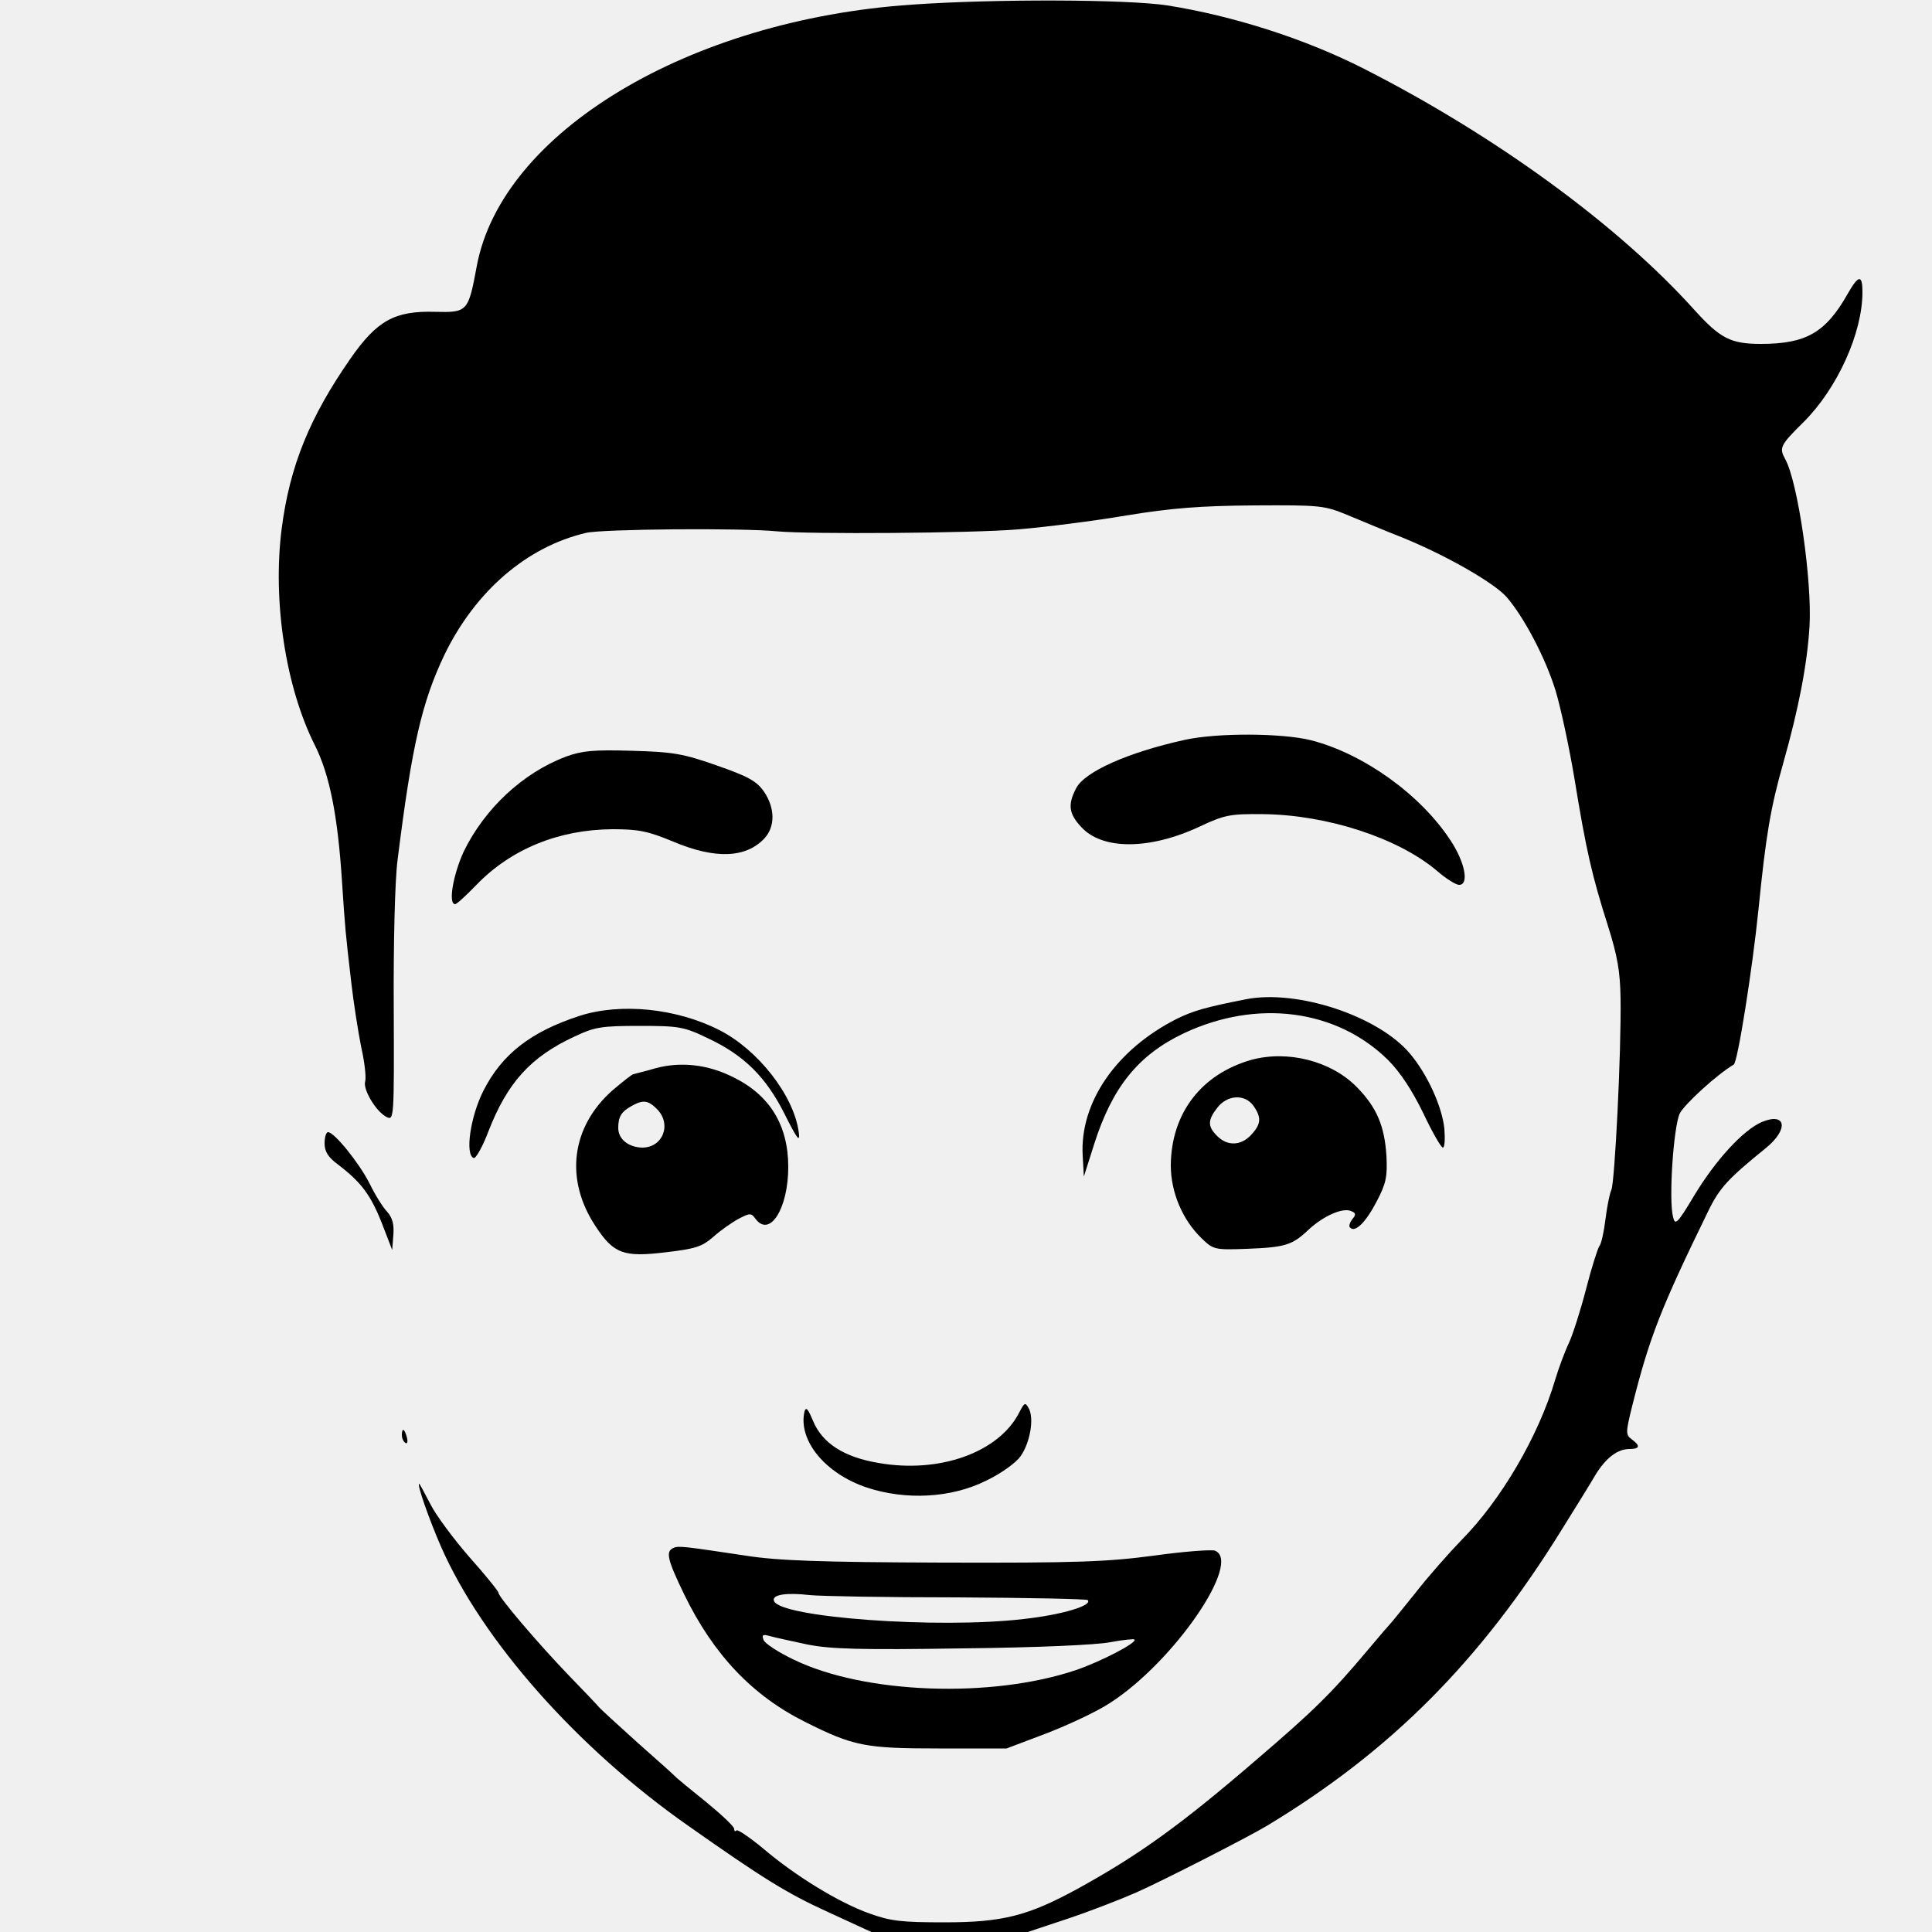
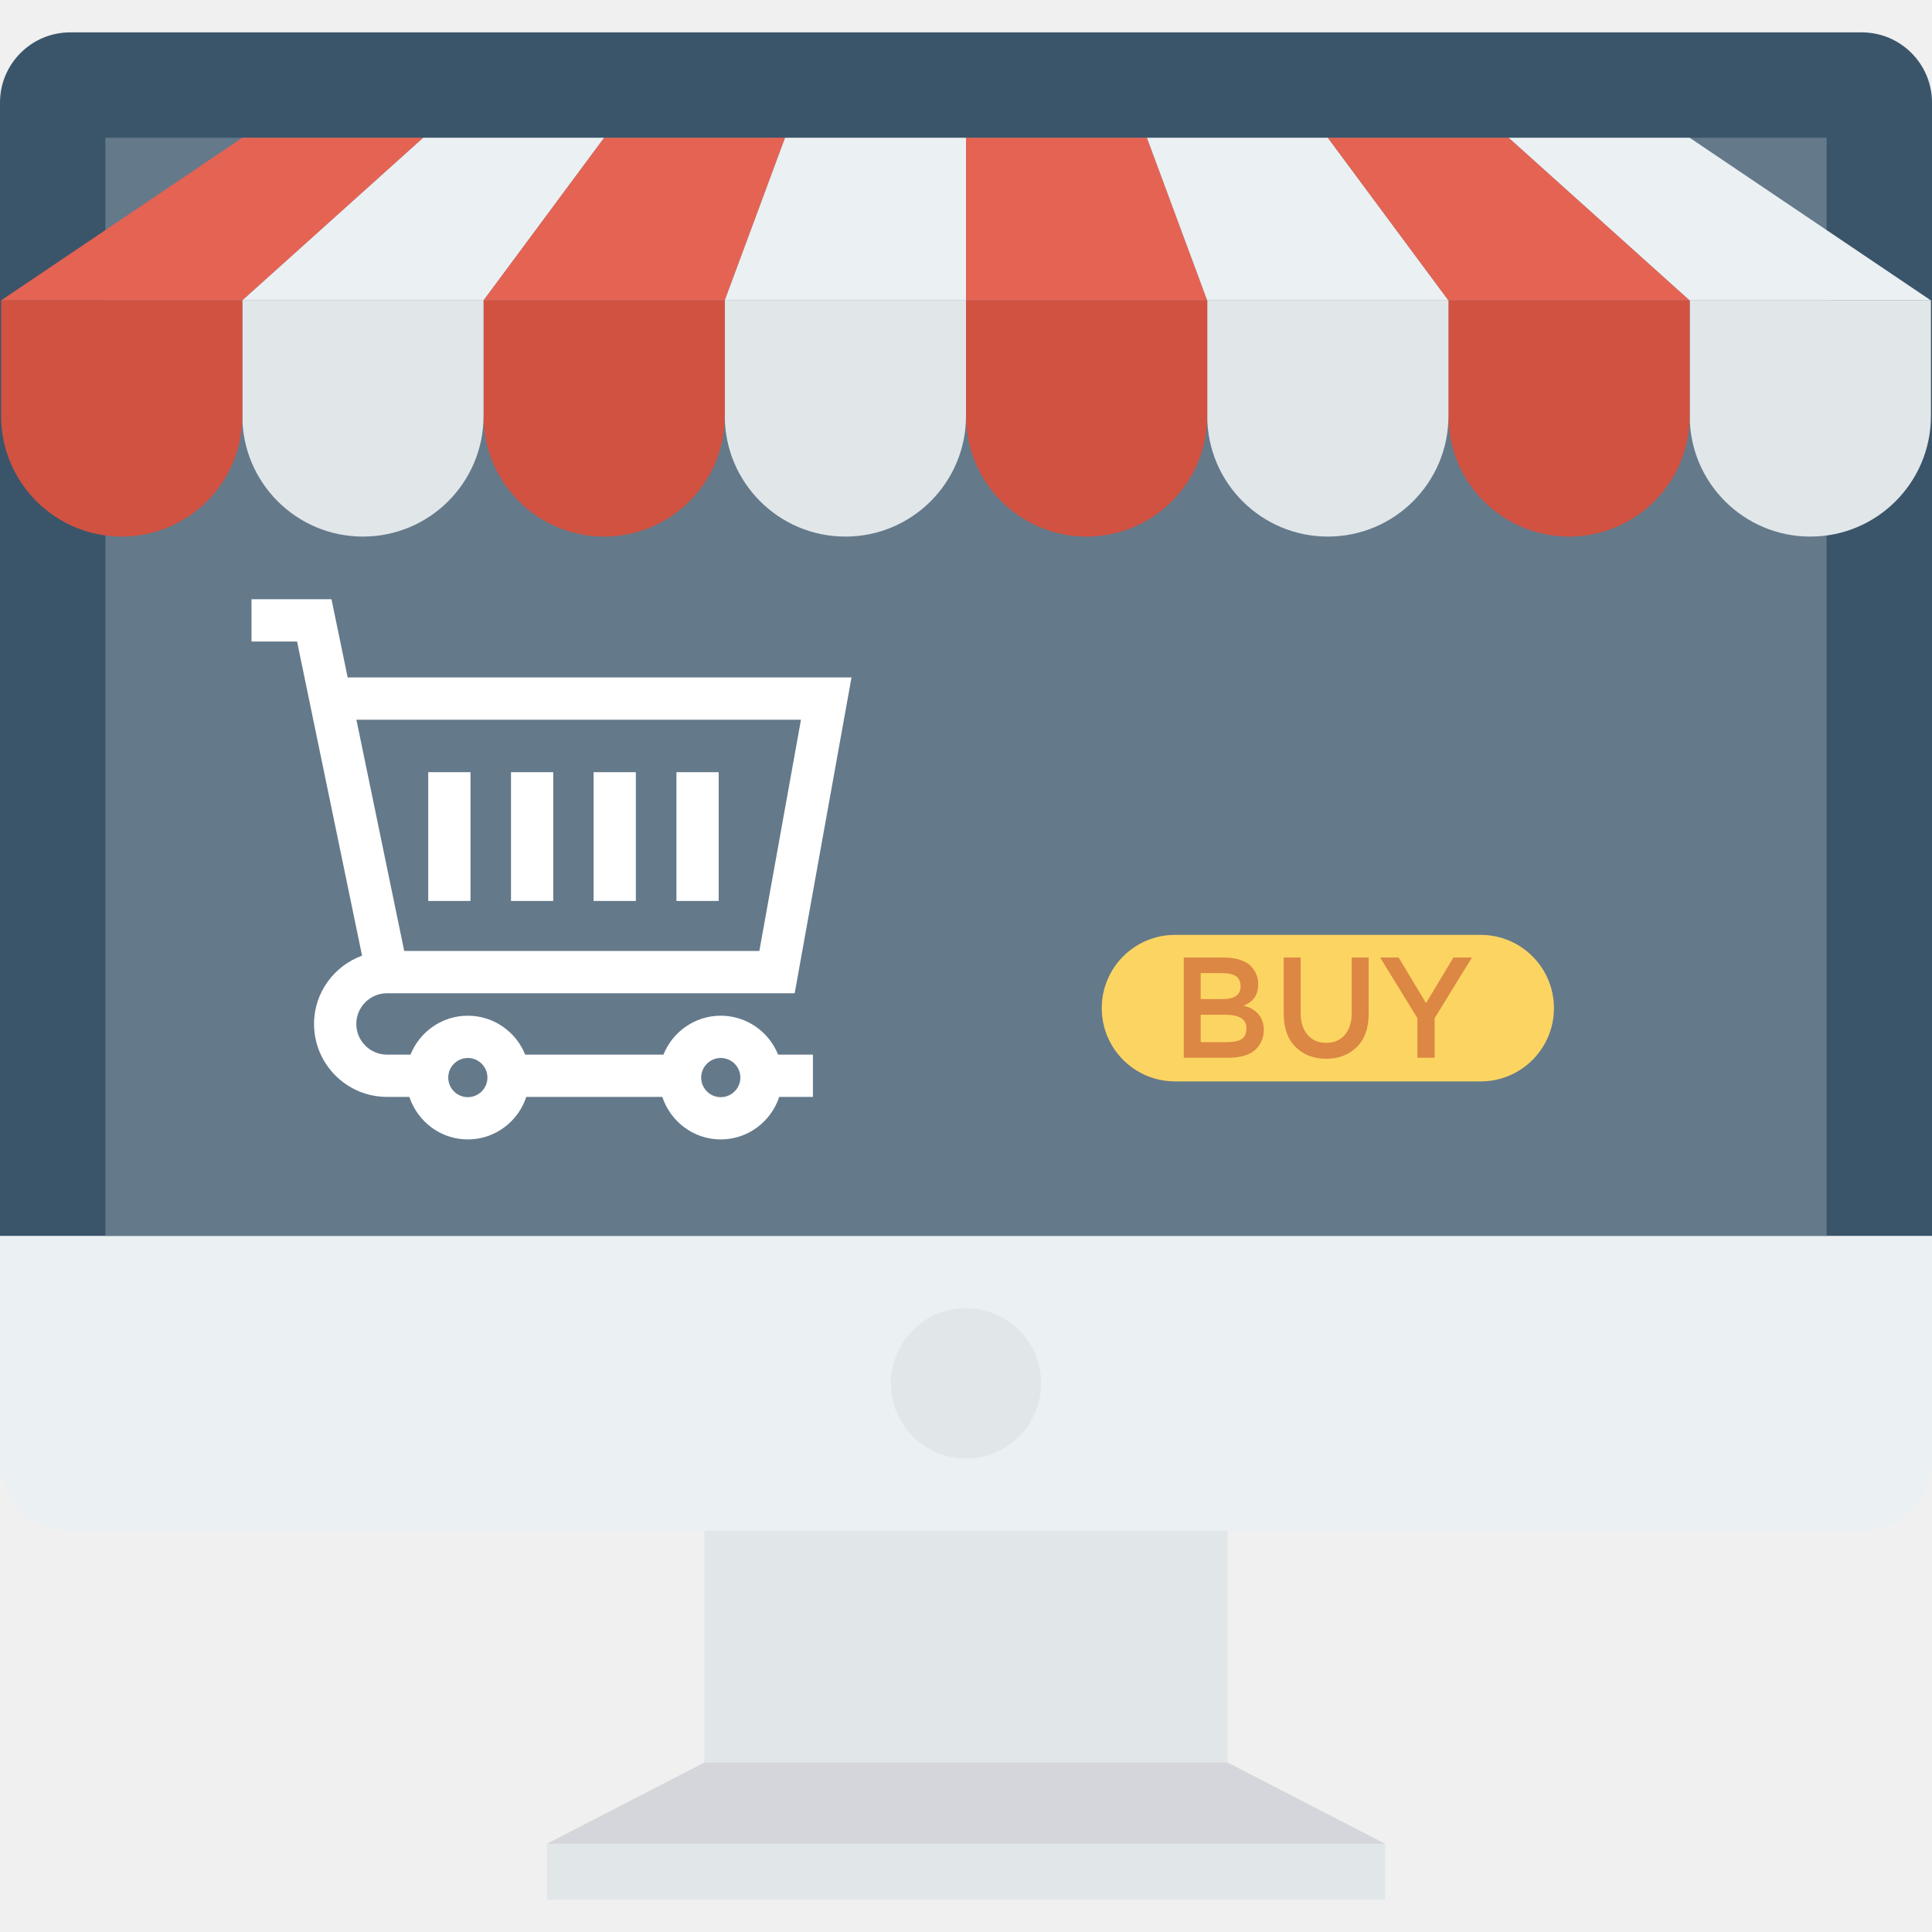
- <svg xmlns="http://www.w3.org/2000/svg" version="1.0" width="500pt" height="500pt" viewBox="0 0 500 500" preserveAspectRatio="xMidYMid meet">
-   <g transform="translate(0,500) scale(0.1,-0.1)" fill="#000000" stroke="none">
-     <path d="M2360 4988 c-577 -39 -1061 -330 -1126 -676 -22 -119 -24 -121 -108 -119 -104 3 -150 -22 -219 -121 -105 -151 -157 -277 -178 -440 -24 -187 10 -410 86 -561 38 -76 59 -181 70 -351 8 -122 9 -133 24 -262 6 -53 18 -129 26 -169 9 -39 13 -79 10 -88 -6 -20 27 -76 54 -91 21 -11 21 -10 20 282 -1 166 3 332 10 383 37 297 63 408 121 530 80 165 213 280 367 316 44 10 400 13 493 4 84 -8 507 -5 625 5 72 6 198 22 280 36 116 19 191 25 330 26 175 1 182 0 245 -26 36 -15 98 -41 139 -57 111 -45 236 -116 270 -154 45 -52 101 -158 127 -243 13 -43 35 -145 49 -229 30 -184 45 -249 86 -378 25 -79 32 -119 33 -190 2 -138 -15 -477 -24 -495 -4 -8 -11 -42 -15 -75 -4 -33 -11 -65 -16 -70 -4 -6 -20 -55 -34 -110 -14 -54 -34 -117 -44 -139 -11 -23 -27 -66 -36 -96 -43 -146 -140 -312 -243 -416 -32 -33 -85 -93 -117 -134 -33 -41 -62 -77 -65 -80 -3 -3 -30 -34 -60 -70 -94 -112 -141 -158 -287 -283 -195 -168 -304 -247 -464 -335 -128 -70 -194 -87 -344 -87 -111 0 -140 3 -195 23 -79 28 -193 98 -276 169 -34 28 -65 49 -68 46 -3 -4 -6 -2 -6 4 0 6 -33 37 -72 69 -40 32 -75 61 -78 64 -3 4 -48 44 -100 90 -52 47 -97 88 -100 92 -3 4 -37 40 -76 80 -81 84 -184 205 -184 216 0 4 -34 46 -75 92 -41 47 -87 109 -101 137 -15 29 -28 53 -29 53 -7 0 26 -93 56 -162 107 -244 353 -522 640 -723 193 -136 256 -175 359 -222 l115 -53 202 0 203 0 102 34 c57 19 137 50 178 68 66 29 293 145 339 173 320 193 552 426 762 765 36 58 76 122 88 143 27 44 57 67 88 67 27 0 29 8 6 25 -16 12 -16 17 1 86 45 179 74 253 198 507 29 59 52 83 147 160 61 49 54 95 -10 68 -48 -21 -119 -98 -175 -191 -43 -72 -49 -77 -54 -55 -12 44 1 233 17 268 12 24 96 101 140 127 10 6 48 245 64 402 19 190 31 262 64 378 39 138 62 254 68 354 7 117 -30 374 -63 433 -16 29 -13 36 48 96 87 87 152 230 152 336 0 46 -10 45 -38 -4 -57 -101 -108 -130 -225 -130 -78 0 -105 14 -172 88 -196 218 -513 450 -855 624 -153 78 -339 137 -509 164 -105 16 -449 17 -661 2z" />
-     <path d="M3065 3085 c-145 -32 -258 -82 -280 -125 -22 -42 -19 -66 13 -100 54 -60 177 -60 307 1 64 30 78 33 165 32 164 -2 347 -61 448 -146 24 -21 50 -37 58 -37 27 0 15 59 -22 115 -78 119 -225 224 -360 259 -75 19 -244 20 -329 1z" />
-     <path d="M1465 3042 c-112 -42 -211 -135 -265 -246 -27 -59 -41 -136 -22 -136 4 0 29 23 55 50 90 93 213 143 352 144 68 0 92 -5 157 -32 109 -46 189 -43 237 9 27 30 27 77 -1 119 -19 28 -40 40 -123 69 -88 31 -114 35 -220 38 -99 3 -129 0 -170 -15z" />
-     <path d="M3225 2414 c-107 -21 -137 -30 -180 -51 -156 -79 -251 -216 -243 -354 l3 -54 27 85 c47 147 114 230 232 286 189 89 395 62 528 -69 32 -32 62 -78 91 -137 23 -49 46 -89 51 -90 5 0 6 22 4 49 -6 57 -43 139 -88 193 -81 98 -292 168 -425 142z" />
-     <path d="M1500 2371 c-126 -41 -201 -99 -249 -194 -34 -67 -48 -166 -25 -174 5 -2 23 29 38 69 49 126 109 193 224 246 51 24 68 27 167 27 102 0 115 -2 177 -32 94 -44 151 -101 199 -197 33 -66 40 -74 36 -45 -13 94 -105 212 -205 263 -112 57 -256 71 -362 37z" />
-     <path d="M3238 2257 c-129 -37 -207 -138 -208 -273 0 -69 30 -141 80 -189 30 -29 34 -30 116 -27 100 4 118 9 161 50 38 35 87 57 109 48 13 -5 14 -9 4 -21 -7 -9 -10 -19 -6 -22 13 -14 41 14 69 68 24 46 28 63 25 119 -5 76 -25 124 -76 176 -66 68 -179 97 -274 71z m6 -119 c21 -30 20 -47 -6 -75 -26 -28 -61 -30 -88 -3 -25 25 -25 41 1 74 26 33 71 35 93 4z" />
-     <path d="M1695 2235 c-27 -8 -53 -14 -56 -15 -3 0 -27 -19 -53 -41 -108 -95 -125 -231 -45 -352 47 -72 73 -81 181 -68 77 9 94 14 124 40 19 17 49 38 66 47 29 15 32 15 43 0 37 -50 85 26 85 134 0 108 -48 186 -142 232 -67 34 -138 41 -203 23z m5 -105 c39 -39 16 -100 -38 -100 -36 1 -62 22 -62 51 0 29 8 42 35 57 29 16 42 15 65 -8z" />
-     <path d="M840 2041 c0 -21 9 -36 35 -55 60 -46 84 -78 113 -151 l27 -70 3 39 c2 27 -2 44 -16 60 -11 11 -32 45 -46 74 -27 53 -91 132 -107 132 -5 0 -9 -13 -9 -29z" />
-     <path d="M2637 1343 c-53 -102 -206 -157 -364 -129 -89 15 -145 51 -169 109 -13 31 -18 37 -22 24 -17 -75 54 -161 162 -197 101 -33 218 -27 308 18 38 18 77 46 89 63 25 35 36 99 21 125 -9 16 -11 14 -25 -13z" />
-     <path d="M1040 1286 c0 -8 4 -17 9 -20 5 -4 7 3 4 14 -6 23 -13 26 -13 6z" />
-     <path d="M1743 994 c-21 -9 -16 -30 28 -121 76 -156 177 -262 314 -330 124 -62 154 -68 345 -68 l175 0 103 39 c57 22 132 57 165 79 165 106 343 366 271 394 -9 3 -80 -2 -158 -13 -121 -16 -198 -19 -546 -18 -316 1 -428 5 -510 18 -160 24 -174 26 -187 20z m734 -128 c182 -1 334 -4 338 -7 13 -14 -66 -38 -166 -49 -221 -26 -632 4 -646 47 -6 16 32 22 92 15 28 -3 199 -6 382 -6z m-387 -122 c60 -12 139 -14 400 -10 192 2 349 9 383 16 33 6 61 9 63 7 8 -8 -87 -57 -151 -79 -219 -74 -548 -62 -731 27 -40 19 -75 42 -78 51 -5 13 -2 15 16 10 13 -4 57 -13 98 -22z" />
+ <svg xmlns="http://www.w3.org/2000/svg" version="1.1" id="Capa_1" x="0px" y="0px" viewBox="0 0 409.585 409.585" style="enable-background:new 0 0 409.585 409.585;" xml:space="preserve">
+   <rect x="149.343" y="319.691" style="fill:#E1E6E9;" width="110.915" height="57.943" />
+   <path style="fill:#3A556A;" d="M409.585,21.757c0-8.226-6.668-14.894-14.894-14.894H14.894C6.669,6.863,0,13.531,0,21.757v240.295  h409.585V21.757z" />
+   <rect x="22.341" y="29.208" style="fill:#64798A;" width="364.902" height="232.858" />
+   <path style="fill:#EBF0F3;" d="M0,262.052v47.582c0,8.226,6.669,14.894,14.894,14.894h379.797c8.226,0,14.894-6.668,14.894-14.894  v-47.582H0z" />
+   <g>
+     <circle style="fill:#E1E6E9;" cx="204.792" cy="293.272" r="15.928" />
+     <rect x="115.955" y="390.859" style="fill:#E1E6E9;" width="177.679" height="11.863" />
  </g>
+   <polygon style="fill:#D5D6DB;" points="260.249,373.654 149.336,373.654 115.954,390.87 293.631,390.87 " />
+   <path style="fill:#E1E6E9;" d="M358.216,63.688v24.498c0,14.122,11.449,25.57,25.57,25.57c14.122,0,25.57-11.448,25.57-25.57V63.688  H358.216z" />
+   <path style="fill:#D15241;" d="M307.076,63.688v24.498c0,14.122,11.449,25.57,25.57,25.57c14.122,0,25.57-11.448,25.57-25.57V63.688  H307.076z" />
+   <path style="fill:#E1E6E9;" d="M255.935,63.688v24.498c0,14.122,11.449,25.57,25.57,25.57c14.122,0,25.57-11.448,25.57-25.57V63.688  H255.935z" />
+   <path style="fill:#D15241;" d="M204.795,63.688v24.498c0,14.122,11.449,25.57,25.57,25.57c14.122,0,25.57-11.448,25.57-25.57V63.688  H204.795z" />
+   <path style="fill:#E1E6E9;" d="M153.654,63.688v24.498c0,14.122,11.449,25.57,25.57,25.57c14.122,0,25.57-11.448,25.57-25.57V63.688  H153.654z" />
+   <path style="fill:#D15241;" d="M102.514,63.688v24.498c0,14.122,11.449,25.57,25.57,25.57c14.122,0,25.57-11.448,25.57-25.57V63.688  H102.514z" />
+   <path style="fill:#E1E6E9;" d="M51.373,63.688v24.498c0,14.122,11.449,25.57,25.57,25.57c14.122,0,25.57-11.448,25.57-25.57V63.688  H51.373z" />
+   <path style="fill:#D15241;" d="M0.233,63.688v24.498c0,14.122,11.449,25.57,25.57,25.57c14.122,0,25.57-11.448,25.57-25.57V63.688  H0.233z" />
+   <polygon style="fill:#E56353;" points="89.729,29.205 51.374,29.205 0.233,63.688 51.374,63.688 " />
+   <polygon style="fill:#EBF0F3;" points="128.084,29.205 89.729,29.205 51.374,63.688 102.514,63.688 " />
+   <polygon style="fill:#E56353;" points="166.439,29.205 128.084,29.205 102.514,63.688 153.654,63.688 " />
+   <polygon style="fill:#EBF0F3;" points="204.795,29.205 166.439,29.205 153.654,63.688 204.795,63.688 " />
+   <polygon style="fill:#E56353;" points="243.15,29.205 204.795,29.205 204.795,63.688 255.935,63.688 " />
+   <polygon style="fill:#EBF0F3;" points="281.505,29.205 243.15,29.205 255.935,63.688 307.075,63.688 " />
+   <polygon style="fill:#E56353;" points="319.86,29.205 281.505,29.205 307.075,63.688 358.216,63.688 " />
+   <polygon style="fill:#EBF0F3;" points="358.216,29.205 319.86,29.205 358.216,63.688 409.356,63.688 " />
+   <g>
+     <path style="fill:#FFFFFF;" d="M152.8,215.331c-5.509,0-10.216,3.426-12.152,8.253h-29.31c-1.936-4.827-6.645-8.253-12.161-8.253   c-5.509,0-10.216,3.426-12.152,8.253H82.05c-3.588,0-6.511-2.919-6.511-6.507c0-3.588,2.923-6.507,6.511-6.507h86.425   l12.043-66.948H73.707l-3.429-16.58H53.317v8.962h9.662l13.777,66.597c-5.922,2.173-10.18,7.814-10.18,14.476   c0,8.529,6.94,15.469,15.473,15.469h4.738c1.732,5.217,6.6,9.014,12.389,9.014c5.796,0,10.666-3.797,12.398-9.014h28.835   c1.732,5.217,6.6,9.014,12.389,9.014c5.796,0,10.666-3.797,12.398-9.014h7.145v-8.962h-7.382   C163.025,218.757,158.316,215.331,152.8,215.331z M169.805,152.584l-8.822,49.024H85.695L75.56,152.584H169.805z M99.177,232.599   c-2.284,0-4.148-1.864-4.148-4.153c0-2.289,1.864-4.153,4.148-4.153c2.293,0,4.157,1.864,4.157,4.153   C103.334,230.735,101.47,232.599,99.177,232.599z M152.8,232.599c-2.284,0-4.148-1.864-4.148-4.153   c0-2.289,1.864-4.153,4.148-4.153c2.293,0,4.157,1.864,4.157,4.153C156.957,230.735,155.093,232.599,152.8,232.599z" />
+     <rect x="90.785" y="163.705" style="fill:#FFFFFF;" width="8.96" height="27.3" />
+     <rect x="108.332" y="163.705" style="fill:#FFFFFF;" width="8.96" height="27.3" />
+     <rect x="125.842" y="163.705" style="fill:#FFFFFF;" width="8.96" height="27.3" />
+     <rect x="143.404" y="163.705" style="fill:#FFFFFF;" width="8.96" height="27.3" />
+   </g>
+   <path style="fill:#FCD462;" d="M313.906,198.195h-64.803c-8.577,0-15.53,6.953-15.53,15.531v0c0,8.577,6.953,15.531,15.53,15.531  h64.803c8.578,0,15.532-6.953,15.532-15.531v0C329.438,205.148,322.484,198.195,313.906,198.195z" />
+   <g>
+     <path style="fill:#DC8744;" d="M260.264,224.247h-9.305v-21.256h8.271c1.44,0,2.683,0.171,3.727,0.517   c1.042,0.344,1.819,0.809,2.326,1.398c0.973,1.094,1.458,2.331,1.458,3.71c0,1.663-0.527,2.9-1.581,3.71   c-0.384,0.285-0.648,0.463-0.789,0.532c-0.141,0.072-0.396,0.188-0.76,0.349c1.317,0.285,2.366,0.879,3.148,1.779   c0.78,0.903,1.171,2.022,1.171,3.361c0,1.48-0.507,2.789-1.522,3.923C265.211,223.589,263.162,224.247,260.264,224.247z    M254.548,211.809h4.561c2.596,0,3.893-0.881,3.893-2.646c0-1.012-0.314-1.742-0.943-2.19c-0.629-0.445-1.601-0.668-2.92-0.668   h-4.591V211.809z M254.548,220.933h5.625c1.319,0,2.326-0.208,3.027-0.624c0.698-0.416,1.049-1.203,1.049-2.358   c0-1.883-1.512-2.826-4.531-2.826h-5.17V220.933z" />
+     <path style="fill:#DC8744;" d="M277.202,219.382c0.973,1.136,2.292,1.703,3.955,1.703c1.661,0,2.98-0.567,3.952-1.703   c0.973-1.136,1.46-2.675,1.46-4.623v-11.768h3.588v11.921c0,3.061-0.841,5.417-2.524,7.07c-1.683,1.651-3.843,2.477-6.476,2.477   c-2.636,0-4.796-0.827-6.479-2.477c-1.683-1.653-2.524-4.009-2.524-7.07v-11.921h3.588v11.768   C275.741,216.707,276.229,218.246,277.202,219.382z" />
+     <path style="fill:#DC8744;" d="M304.144,224.247h-3.648v-8.392l-7.907-12.864h3.923l5.808,9.669l5.808-9.669h3.922l-7.907,12.864   V224.247z" />
+   </g>
+   <g>
+ </g>
+   <g>
+ </g>
+   <g>
+ </g>
+   <g>
+ </g>
+   <g>
+ </g>
+   <g>
+ </g>
+   <g>
+ </g>
+   <g>
+ </g>
+   <g>
+ </g>
+   <g>
+ </g>
+   <g>
+ </g>
+   <g>
+ </g>
+   <g>
+ </g>
+   <g>
+ </g>
+   <g>
+ </g>
</svg>
